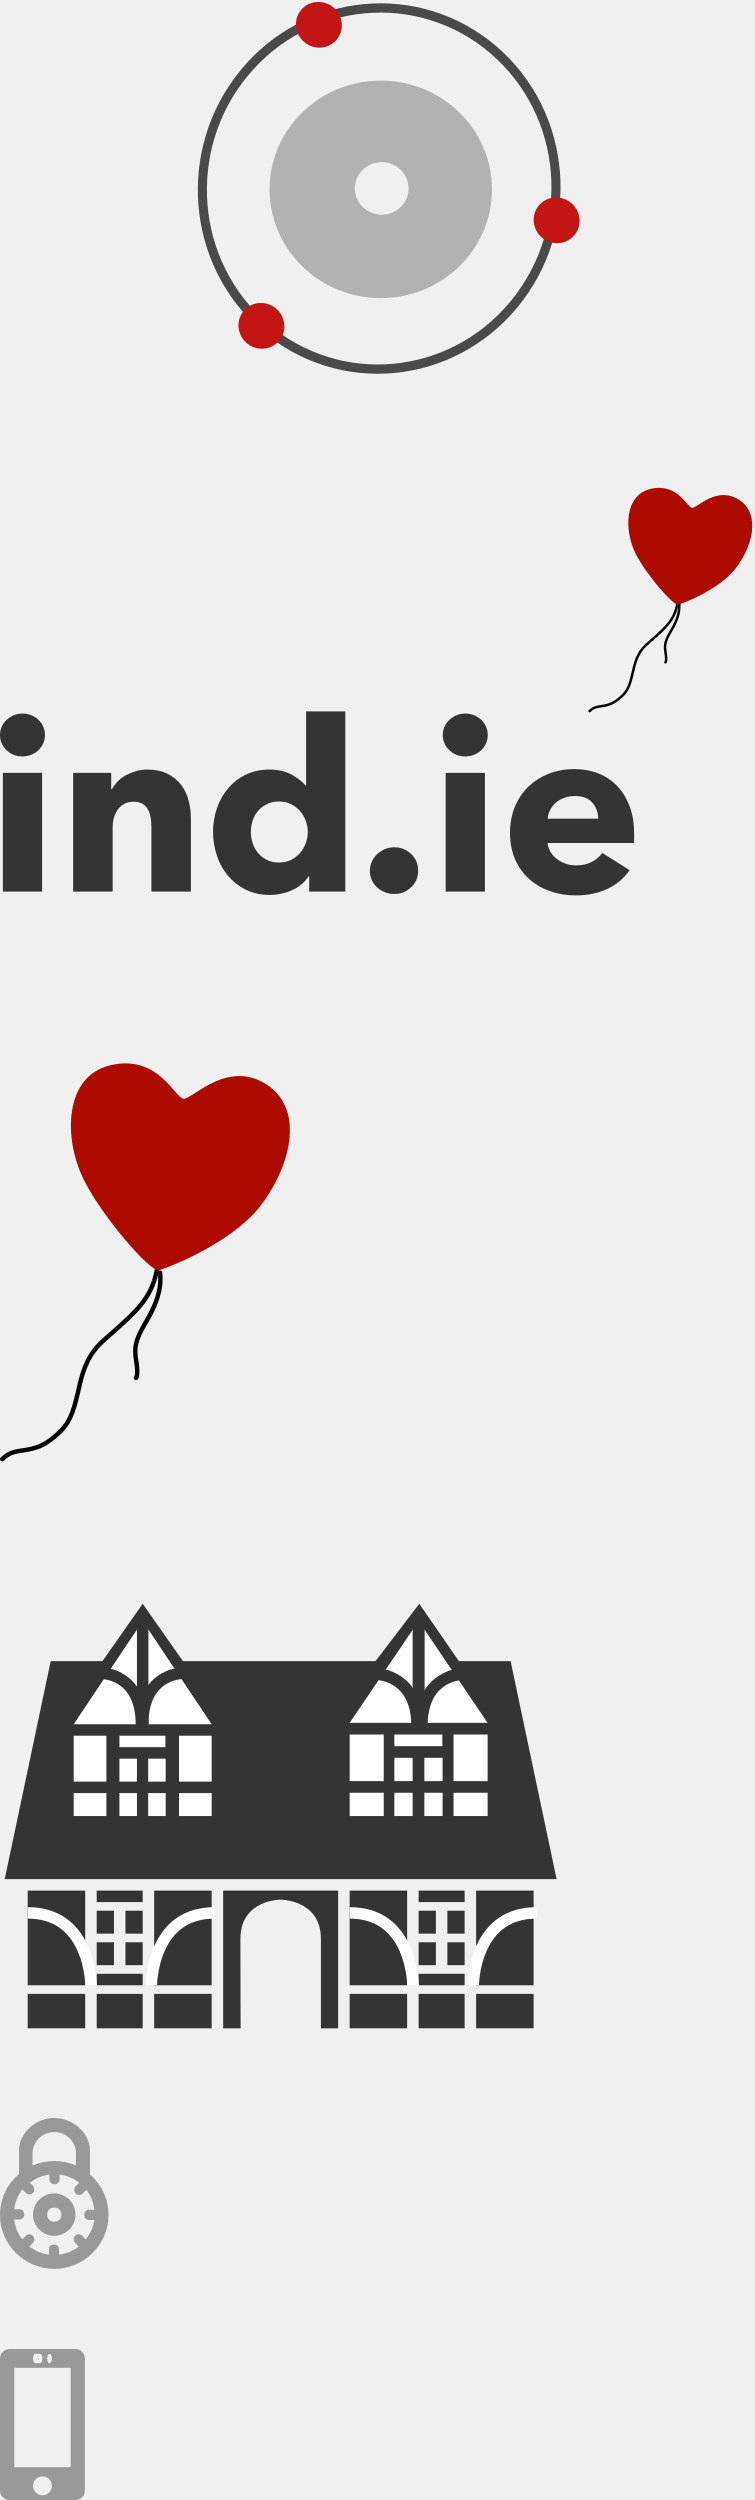
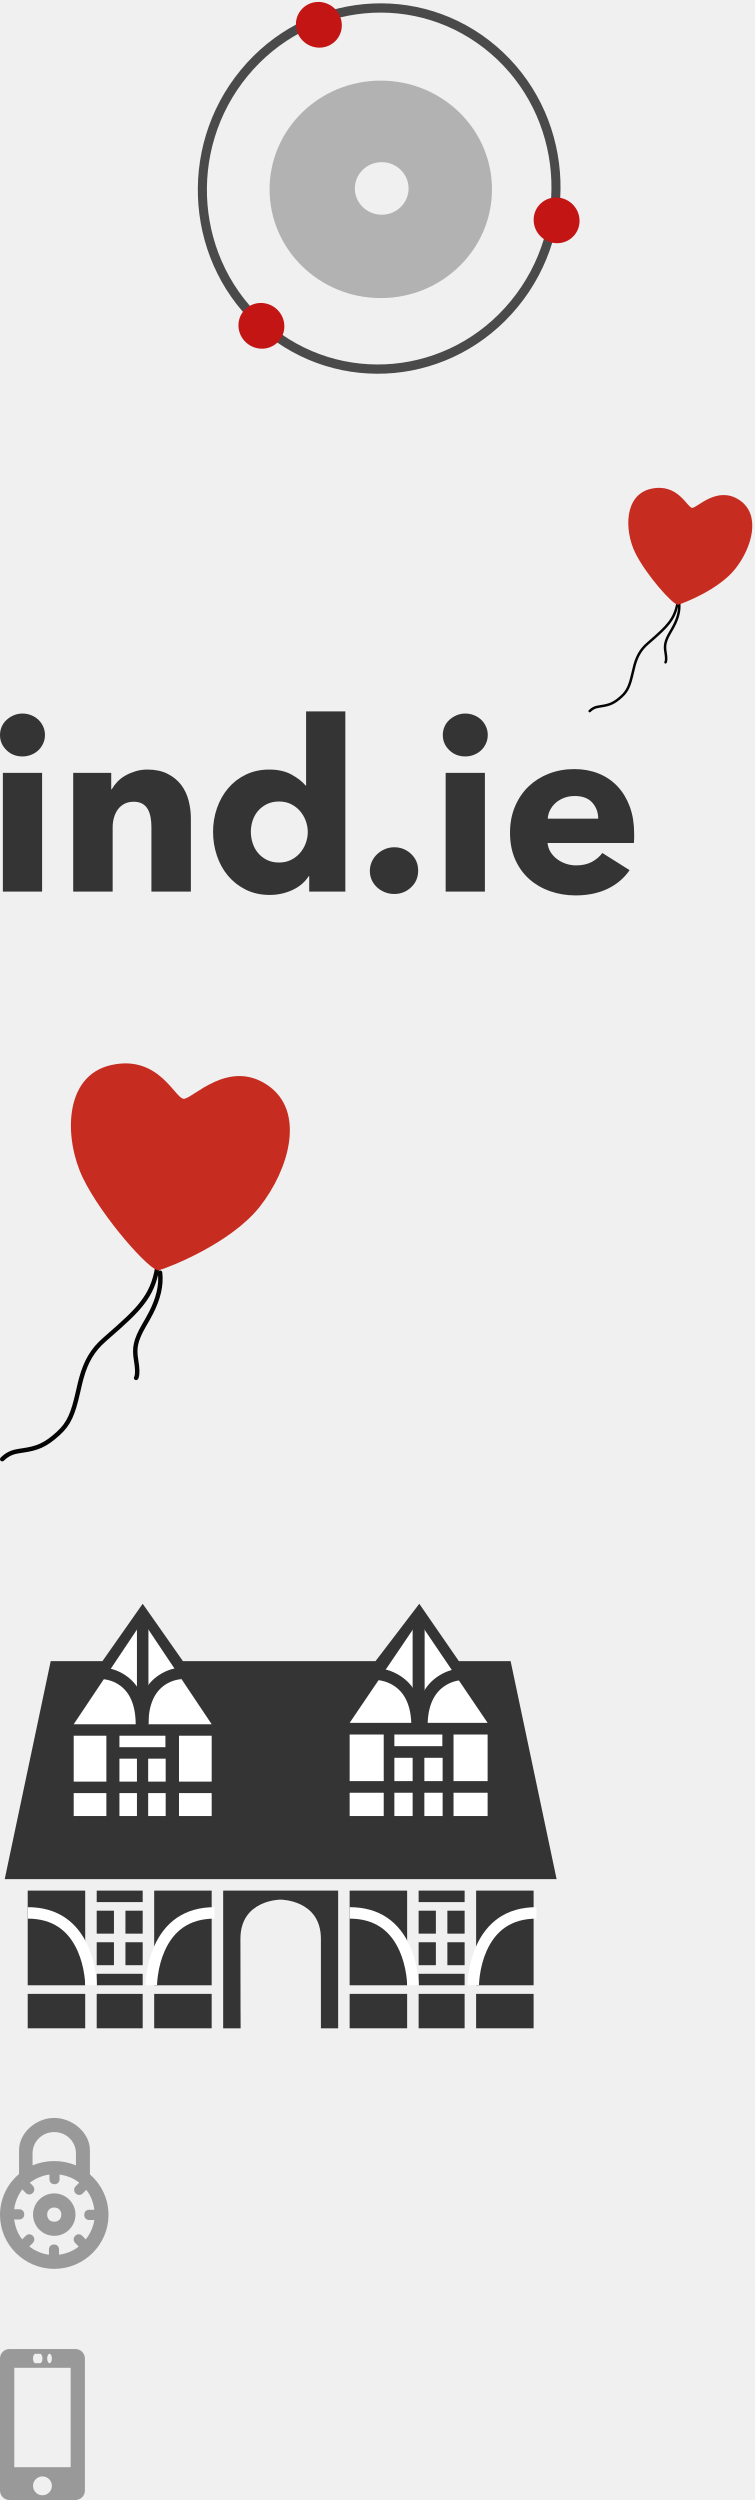
<svg xmlns="http://www.w3.org/2000/svg" width="160px" height="530px" viewBox="0 0 160 530" version="1.1">
  <defs />
  <g id="Page-1" stroke="none" stroke-width="1" fill="none" fill-rule="evenodd">
-     <g id="sprite-roadmap">
-       <g id="pulse" transform="translate(36, -5)">
-         <path d="M24.743,78.243 C43.534,88.852 67.562,82.556 78.411,64.181 C89.26,45.805 82.822,22.308 64.031,11.699 C45.239,1.09 21.211,7.386 10.362,25.761 C-0.487,44.137 5.951,67.634 24.743,78.243 Z M63.048,13.363 C80.9,23.441 87.016,45.763 76.71,63.22 C66.403,80.677 43.576,86.658 25.725,76.579 C7.873,66.501 1.757,44.179 12.063,26.722 C22.37,9.265 45.197,3.284 63.048,13.363 Z" id="outer-ring" fill="#4A4A4A" transform="translate(44.38658, 44.971) rotate(-80) translate(-44.38658, -44.971) " />
-         <ellipse id="node" fill="#C41515" transform="translate(31.60177, 10.25694) rotate(-320) translate(-31.60177, -10.25694) " cx="31.602" cy="10.257" rx="4.911" ry="4.802" />
-         <ellipse id="node" fill="#C41515" transform="translate(81.99895, 51.71148) rotate(-320) translate(-81.99895, -51.71148) " cx="81.999" cy="51.711" rx="4.911" ry="4.802" />
-         <ellipse id="node" fill="#C41515" transform="translate(19.41783, 74.07512) rotate(-320) translate(-19.41783, -74.07512) " cx="19.418" cy="74.075" rx="4.911" ry="4.802" />
-         <path d="M44.725,68.194 C57.744,68.194 68.298,57.873 68.298,45.142 C68.298,32.411 57.744,22.091 44.725,22.091 C31.707,22.091 21.153,32.411 21.153,45.142 C21.153,57.873 31.707,68.194 44.725,68.194 Z M44.922,50.521 C48.068,50.521 50.619,48.027 50.619,44.95 C50.619,41.874 48.068,39.38 44.922,39.38 C41.776,39.38 39.225,41.874 39.225,44.95 C39.225,48.027 41.776,50.521 44.922,50.521 Z" id="middle-ring" fill="#B2B2B2" />
-       </g>
-       <g id="indie" transform="translate(0, 100)">
-         <path d="M9.533,55.819 C9.533,56.459 9.406,57.057 9.153,57.613 C8.899,58.169 8.561,58.649 8.139,59.053 C7.716,59.458 7.209,59.778 6.617,60.013 C6.026,60.249 5.409,60.367 4.767,60.367 C3.414,60.367 2.282,59.921 1.369,59.028 C0.456,58.135 0,57.066 0,55.819 C0,55.213 0.118,54.632 0.355,54.076 C0.592,53.52 0.93,53.04 1.369,52.636 C1.809,52.231 2.316,51.903 2.89,51.65 C3.465,51.397 4.09,51.271 4.767,51.271 C5.409,51.271 6.026,51.389 6.617,51.625 C7.209,51.861 7.716,52.181 8.139,52.585 C8.561,52.989 8.899,53.469 9.153,54.025 C9.406,54.581 9.533,55.179 9.533,55.819 Z M0.608,89.02 L0.608,63.854 L8.925,63.854 L8.925,89.02 L0.608,89.02 Z M32.098,89.02 L32.098,75.275 C32.098,74.567 32.039,73.893 31.921,73.253 C31.803,72.613 31.608,72.049 31.338,71.56 C31.067,71.072 30.687,70.685 30.197,70.398 C29.707,70.112 29.09,69.969 28.346,69.969 C27.602,69.969 26.951,70.112 26.394,70.398 C25.836,70.685 25.371,71.08 24.999,71.586 C24.627,72.091 24.348,72.672 24.162,73.329 C23.977,73.986 23.884,74.668 23.884,75.376 L23.884,89.02 L15.517,89.02 L15.517,63.854 L23.579,63.854 L23.579,67.341 L23.681,67.341 C23.985,66.802 24.382,66.271 24.872,65.749 C25.363,65.227 25.937,64.781 26.596,64.41 C27.256,64.039 27.974,63.736 28.752,63.5 C29.529,63.265 30.357,63.147 31.236,63.147 C32.927,63.147 34.363,63.45 35.546,64.056 C36.73,64.663 37.685,65.446 38.411,66.406 C39.138,67.366 39.662,68.469 39.983,69.716 C40.305,70.963 40.465,72.209 40.465,73.456 L40.465,89.02 L32.098,89.02 Z M65.553,89.02 L65.553,85.735 L65.452,85.735 C64.64,87.015 63.482,88.001 61.978,88.691 C60.474,89.382 58.876,89.727 57.186,89.727 C55.293,89.727 53.603,89.357 52.115,88.616 C50.628,87.875 49.369,86.889 48.338,85.659 C47.307,84.43 46.521,83.006 45.98,81.389 C45.439,79.772 45.168,78.088 45.168,76.336 C45.168,74.584 45.447,72.908 46.005,71.308 C46.563,69.708 47.357,68.301 48.388,67.088 C49.419,65.875 50.67,64.915 52.141,64.208 C53.611,63.5 55.259,63.147 57.085,63.147 C58.944,63.147 60.516,63.5 61.801,64.208 C63.085,64.915 64.083,65.69 64.792,66.532 L64.894,66.532 L64.894,50.816 L73.21,50.816 L73.21,89.02 L65.553,89.02 Z M65.249,76.386 C65.249,75.578 65.105,74.786 64.818,74.011 C64.53,73.237 64.125,72.546 63.601,71.939 C63.077,71.333 62.443,70.845 61.699,70.474 C60.956,70.103 60.11,69.918 59.164,69.918 C58.183,69.918 57.321,70.103 56.578,70.474 C55.834,70.845 55.209,71.325 54.702,71.914 C54.194,72.504 53.814,73.186 53.561,73.961 C53.307,74.736 53.18,75.527 53.18,76.336 C53.18,77.144 53.307,77.945 53.561,78.736 C53.814,79.528 54.194,80.227 54.702,80.833 C55.209,81.44 55.834,81.928 56.578,82.299 C57.321,82.67 58.183,82.855 59.164,82.855 C60.11,82.855 60.956,82.67 61.699,82.299 C62.443,81.928 63.077,81.44 63.601,80.833 C64.125,80.227 64.53,79.536 64.818,78.762 C65.105,77.987 65.249,77.195 65.249,76.386 Z M88.651,84.573 C88.651,85.988 88.152,87.167 87.155,88.11 C86.158,89.054 84.966,89.525 83.58,89.525 C82.87,89.525 82.202,89.399 81.577,89.146 C80.951,88.894 80.402,88.548 79.929,88.11 C79.456,87.672 79.084,87.159 78.813,86.569 C78.543,85.979 78.408,85.331 78.408,84.623 C78.408,83.95 78.543,83.31 78.813,82.703 C79.084,82.097 79.456,81.566 79.929,81.111 C80.402,80.657 80.951,80.294 81.577,80.025 C82.202,79.755 82.87,79.621 83.58,79.621 C84.966,79.621 86.158,80.092 87.155,81.036 C88.152,81.979 88.651,83.158 88.651,84.573 Z M103.407,55.819 C103.407,56.459 103.28,57.057 103.026,57.613 C102.773,58.169 102.435,58.649 102.012,59.053 C101.59,59.458 101.083,59.778 100.491,60.013 C99.899,60.249 99.283,60.367 98.64,60.367 C97.288,60.367 96.156,59.921 95.243,59.028 C94.33,58.135 93.874,57.066 93.874,55.819 C93.874,55.213 93.992,54.632 94.229,54.076 C94.465,53.52 94.803,53.04 95.243,52.636 C95.682,52.231 96.189,51.903 96.764,51.65 C97.339,51.397 97.964,51.271 98.64,51.271 C99.283,51.271 99.899,51.389 100.491,51.625 C101.083,51.861 101.59,52.181 102.012,52.585 C102.435,52.989 102.773,53.469 103.026,54.025 C103.28,54.581 103.407,55.179 103.407,55.819 Z M94.482,89.02 L94.482,63.854 L102.798,63.854 L102.798,89.02 L94.482,89.02 Z M134.44,77.751 C134.44,78.088 134.423,78.408 134.39,78.711 L116.084,78.711 C116.151,79.419 116.363,80.059 116.718,80.631 C117.073,81.204 117.529,81.701 118.087,82.122 C118.645,82.543 119.27,82.872 119.963,83.107 C120.656,83.343 121.374,83.461 122.118,83.461 C123.437,83.461 124.552,83.217 125.465,82.728 C126.378,82.24 127.121,81.608 127.696,80.833 L133.477,84.472 C132.294,86.19 130.73,87.512 128.786,88.439 C126.842,89.365 124.586,89.828 122.017,89.828 C120.124,89.828 118.332,89.534 116.642,88.944 C114.951,88.355 113.472,87.496 112.205,86.367 C110.937,85.238 109.94,83.849 109.213,82.198 C108.486,80.547 108.123,78.661 108.123,76.538 C108.123,74.483 108.478,72.622 109.188,70.954 C109.897,69.286 110.861,67.872 112.078,66.709 C113.295,65.547 114.732,64.646 116.388,64.006 C118.045,63.366 119.836,63.046 121.763,63.046 C123.622,63.046 125.33,63.357 126.885,63.98 C128.44,64.604 129.775,65.505 130.891,66.684 C132.006,67.863 132.877,69.295 133.502,70.979 C134.128,72.664 134.44,74.584 134.44,76.74 L134.44,77.751 Z M126.821,73.557 C126.821,72.243 126.407,71.114 125.579,70.171 C124.751,69.227 123.508,68.756 121.852,68.756 C121.041,68.756 120.297,68.882 119.621,69.135 C118.945,69.388 118.353,69.733 117.846,70.171 C117.339,70.609 116.933,71.123 116.629,71.712 C116.325,72.302 116.156,72.916 116.122,73.557 L126.821,73.557 Z" id="ind.ie" fill="#343434" />
-         <path d="M141.578,31.945 C140.727,33.029 139.716,33.983 137.117,36.237 C135.637,37.52 134.827,38.957 134.275,40.918 C134.142,41.392 134.066,41.71 133.856,42.635 C133.264,45.243 132.803,46.353 131.556,47.482 C130.04,48.855 129.144,49.203 127.353,49.458 C126.544,49.573 126.154,49.668 125.687,49.915 C125.386,50.075 125.102,50.286 124.823,50.564 C124.719,50.667 124.718,50.836 124.822,50.94 C124.925,51.045 125.094,51.045 125.198,50.942 C125.44,50.701 125.682,50.521 125.936,50.386 C126.333,50.176 126.677,50.092 127.428,49.986 C129.315,49.717 130.308,49.331 131.913,47.878 C133.266,46.652 133.76,45.462 134.375,42.753 C134.583,41.838 134.657,41.525 134.788,41.062 C135.314,39.194 136.073,37.847 137.465,36.64 C140.092,34.362 141.117,33.395 141.997,32.274 C143.026,30.964 143.59,29.661 143.901,27.863 C143.926,27.718 143.829,27.58 143.684,27.555 C143.539,27.53 143.401,27.627 143.376,27.772 C143.08,29.485 142.552,30.705 141.578,31.945 Z" id="string" fill="#050505" />
-         <path d="M142.65,32.494 C142.514,32.762 142.371,33.024 142.204,33.315 C142.116,33.469 141.851,33.922 141.823,33.971 C140.76,35.814 140.564,36.793 140.825,38.326 C140.992,39.303 140.992,39.895 140.902,40.187 C140.893,40.218 140.884,40.238 140.878,40.249 C140.88,40.245 140.888,40.235 140.901,40.222 C140.796,40.325 140.795,40.494 140.898,40.599 C141,40.704 141.169,40.705 141.274,40.602 C141.325,40.553 141.373,40.469 141.411,40.344 C141.529,39.958 141.529,39.288 141.35,38.236 C141.11,36.83 141.281,35.976 142.284,34.237 C142.311,34.19 142.576,33.737 142.666,33.58 C142.837,33.282 142.984,33.012 143.125,32.736 C143.992,31.032 144.419,29.424 144.236,27.788 C144.22,27.642 144.088,27.536 143.942,27.553 C143.796,27.569 143.691,27.701 143.707,27.847 C143.877,29.362 143.475,30.875 142.65,32.494 Z" id="string" fill="#050505" />
-         <path d="M146.853,28.171 C145.989,28.662 138.649,23.634 135.321,19.651 C131.992,15.669 130.06,8.353 135.33,5.72 C140.599,3.087 143.746,7.793 144.779,7.535 C145.812,7.277 148.786,1.593 154.1,3.511 C159.415,5.429 159.08,12.77 156.752,17.888 C154.424,23.006 147.891,27.583 146.853,28.171 Z" id="balloon" fill="#AD0B00" transform="translate(145.2139, 15.63631) rotate(14) translate(-145.2139, -15.63631) " />
-       </g>
-       <g id="heartbeat" transform="translate(0, 220)">
-         <path d="M29.716,56.034 C28.213,57.954 26.428,59.645 21.84,63.637 C19.228,65.909 17.799,68.453 16.824,71.927 C16.589,72.767 16.454,73.33 16.084,74.969 C15.039,79.587 14.225,81.553 12.024,83.553 C9.348,85.984 7.766,86.601 4.605,87.052 C3.178,87.256 2.489,87.424 1.665,87.862 C1.133,88.144 0.631,88.519 0.139,89.01 C-0.045,89.194 -0.046,89.493 0.136,89.677 C0.319,89.862 0.617,89.863 0.801,89.68 C1.229,89.253 1.656,88.934 2.104,88.696 C2.805,88.324 3.412,88.175 4.737,87.986 C8.068,87.511 9.82,86.828 12.654,84.253 C15.042,82.083 15.915,79.975 17,75.178 C17.367,73.556 17.499,73.002 17.729,72.183 C18.657,68.874 19.997,66.489 22.456,64.35 C27.092,60.316 28.901,58.602 30.455,56.618 C32.272,54.297 33.268,51.99 33.816,48.805 C33.86,48.549 33.689,48.304 33.433,48.26 C33.177,48.216 32.934,48.388 32.89,48.645 C32.368,51.678 31.435,53.84 29.716,56.034 Z" id="string" fill="#050505" />
-         <path d="M31.609,58.092 C31.368,58.566 31.115,59.031 30.821,59.546 C30.665,59.819 30.198,60.62 30.148,60.708 C28.271,63.973 27.926,65.705 28.387,68.42 C28.68,70.151 28.68,71.2 28.523,71.717 C28.506,71.772 28.491,71.807 28.48,71.826 C28.484,71.819 28.497,71.802 28.521,71.779 C28.335,71.961 28.333,72.26 28.514,72.446 C28.696,72.632 28.994,72.635 29.179,72.453 C29.268,72.364 29.353,72.216 29.421,71.994 C29.629,71.312 29.629,70.124 29.313,68.262 C28.89,65.771 29.192,64.259 30.962,61.179 C31.01,61.096 31.478,60.293 31.637,60.015 C31.937,59.488 32.198,59.01 32.446,58.52 C33.977,55.502 34.731,52.655 34.408,49.757 C34.379,49.498 34.146,49.311 33.888,49.34 C33.631,49.369 33.445,49.603 33.474,49.862 C33.773,52.545 33.063,55.224 31.609,58.092 Z" id="string" fill="#050505" />
-         <path d="M39.127,49.254 C37.602,50.122 24.646,41.217 18.77,34.164 C12.895,27.11 9.484,14.154 18.786,9.49 C28.088,4.827 33.643,13.162 35.467,12.705 C37.291,12.249 42.539,2.181 51.921,5.578 C61.303,8.976 60.71,21.977 56.601,31.042 C52.492,40.106 40.959,48.211 39.127,49.254 Z" id="balloon" fill="#AD0B00" transform="translate(36.22805, 27.09628) rotate(14) translate(-36.22805, -27.09628) " />
-       </g>
-       <g id="waystone" transform="translate(1, 340)">
-         <g id="left-front" transform="translate(4.875, 60.81081)">
-           <rect id="Rectangle-path" fill="#343434" x="14.625" y="4.257" width="3.656" height="4.865" />
-           <rect id="Rectangle-path-2" fill="#343434" x="20.719" y="4.257" width="3.656" height="4.865" />
-           <rect id="Rectangle-path-2" fill="#343434" x="14.625" y="10.946" width="3.656" height="4.865" />
-           <rect id="Rectangle-path-3" fill="#343434" x="20.719" y="10.946" width="3.656" height="4.865" />
-           <rect id="Rectangle-path" fill="#343434" x="14.625" y="0" width="9.75" height="2.432" />
-           <rect id="Rectangle-path" fill="#343434" x="14.625" y="17.635" width="9.75" height="2.432" />
-           <path d="M26.812,20.068 L26.812,0 L39,0 L39,20.068 L26.812,20.068 Z" id="Shape-3" fill="#343434" transform="translate(32.90625, 10.03378) scale(-1, 1) translate(-32.90625, -10.03378) " />
-           <path d="M0,20.068 L0,0 L12.188,0 L12.188,20.068 L0,20.068 Z" id="Shape-2" fill="#343434" />
-           <path d="M10.615,12.882 C11.301,14.452 11.746,16.147 11.993,17.845 C12.08,18.44 12.135,18.992 12.166,19.484 C12.177,19.654 12.183,19.803 12.187,19.931 C12.189,19.999 12.189,19.999 12.19,20.041 C12.19,20.069 14.627,20.068 14.627,20.068 C14.627,20.031 14.627,20.031 14.627,20.006 C14.626,19.947 14.626,19.947 14.624,19.86 C14.619,19.706 14.611,19.53 14.599,19.333 C14.564,18.776 14.502,18.159 14.405,17.495 C14.129,15.597 13.63,13.697 12.85,11.91 C10.573,6.7 6.39,3.508 0,3.508 L0,5.941 C5.343,5.941 8.702,8.503 10.615,12.882 Z" id="Path-80" fill="#FFFFFF" />
-           <path d="M35.6,12.882 C36.286,14.452 36.73,16.147 36.977,17.845 C37.064,18.44 37.12,18.992 37.15,19.484 C37.161,19.654 37.168,19.803 37.171,19.931 C37.173,19.999 37.173,19.999 37.174,20.041 C37.174,20.069 39.612,20.068 39.612,20.068 C39.612,20.031 39.612,20.031 39.611,20.006 C39.61,19.947 39.61,19.947 39.608,19.86 C39.603,19.706 39.596,19.53 39.583,19.333 C39.548,18.776 39.486,18.159 39.39,17.495 C39.113,15.597 38.615,13.697 37.834,11.91 C35.557,6.7 31.374,3.508 24.984,3.508 L24.984,5.941 C30.327,5.941 33.686,8.503 35.6,12.882 Z" id="Path-81" fill="#FFFFFF" transform="translate(32.29807, 11.78881) scale(-1, 1) translate(-32.29807, -11.78881) " />
-           <rect id="Rectangle-path-4" fill="#343434" x="0" y="21.892" width="12.188" height="7.297" />
-           <rect id="Rectangle-path-5" fill="#343434" x="26.812" y="21.892" width="12.188" height="7.297" />
-           <rect id="Rectangle-path-5" fill="#343434" x="14.625" y="21.892" width="9.75" height="7.297" />
-         </g>
-         <g id="left-front-2" transform="translate(73.125, 60.81081)">
-           <rect id="Rectangle-path" fill="#343434" x="14.625" y="4.257" width="3.656" height="4.865" />
-           <rect id="Rectangle-path-2" fill="#343434" x="20.719" y="4.257" width="3.656" height="4.865" />
-           <rect id="Rectangle-path-2" fill="#343434" x="14.625" y="10.946" width="3.656" height="4.865" />
-           <rect id="Rectangle-path-3" fill="#343434" x="20.719" y="10.946" width="3.656" height="4.865" />
-           <rect id="Rectangle-path" fill="#343434" x="14.625" y="0" width="9.75" height="2.432" />
-           <rect id="Rectangle-path" fill="#343434" x="14.625" y="17.635" width="9.75" height="2.432" />
-           <path d="M26.812,20.068 L26.812,0 L39,0 L39,20.068 L26.812,20.068 Z" id="Shape-3" fill="#343434" transform="translate(32.90625, 10.03378) scale(-1, 1) translate(-32.90625, -10.03378) " />
-           <path d="M0,20.068 L0,0 L12.188,0 L12.188,20.068 L0,20.068 Z" id="Shape-2" fill="#343434" />
-           <path d="M10.615,12.882 C11.301,14.452 11.746,16.147 11.993,17.845 C12.08,18.44 12.135,18.992 12.166,19.484 C12.177,19.654 12.183,19.803 12.187,19.931 C12.189,19.999 12.189,19.999 12.19,20.041 C12.19,20.069 14.627,20.068 14.627,20.068 C14.627,20.031 14.627,20.031 14.627,20.006 C14.626,19.947 14.626,19.947 14.624,19.86 C14.619,19.706 14.611,19.53 14.599,19.333 C14.564,18.776 14.502,18.159 14.405,17.495 C14.129,15.597 13.63,13.697 12.85,11.91 C10.573,6.7 6.39,3.508 0,3.508 L0,5.941 C5.343,5.941 8.702,8.503 10.615,12.882 Z" id="Path-80" fill="#FFFFFF" />
-           <path d="M35.6,12.882 C36.286,14.452 36.73,16.147 36.977,17.845 C37.064,18.44 37.12,18.992 37.15,19.484 C37.161,19.654 37.168,19.803 37.171,19.931 C37.173,19.999 37.173,19.999 37.174,20.041 C37.174,20.069 39.612,20.068 39.612,20.068 C39.612,20.031 39.612,20.031 39.611,20.006 C39.61,19.947 39.61,19.947 39.608,19.86 C39.603,19.706 39.596,19.53 39.583,19.333 C39.548,18.776 39.486,18.159 39.39,17.495 C39.113,15.597 38.615,13.697 37.834,11.91 C35.557,6.7 31.374,3.508 24.984,3.508 L24.984,5.941 C30.327,5.941 33.686,8.503 35.6,12.882 Z" id="Path-81" fill="#FFFFFF" transform="translate(32.29807, 11.78881) scale(-1, 1) translate(-32.29807, -11.78881) " />
-           <rect id="Rectangle-path-4" fill="#343434" x="0" y="21.892" width="12.188" height="7.297" />
-           <rect id="Rectangle-path-5" fill="#343434" x="26.812" y="21.892" width="12.188" height="7.297" />
-           <rect id="Rectangle-path-5" fill="#343434" x="14.625" y="21.892" width="9.75" height="7.297" />
-         </g>
-         <path d="M50.012,90 C50.012,90 49.969,83.374 49.969,71.027 C49.969,62.721 58.472,62.721 58.472,62.721 C58.472,62.721 67.031,62.721 67.031,71.027 L67.031,90 L70.688,90 L70.688,60.811 L46.312,60.811 L46.312,90 L50.012,90 Z" id="Shape" fill="#343434" />
-         <path d="M96.281,12.162 L87.89,-1.35027125e-16 L78.609,12.162 L37.781,12.162 L29.25,-1.35027125e-16 L20.719,12.162 L9.75,12.162 L-1.35308431e-16,58.378 L117,58.378 L107.25,12.162 L96.281,12.162 Z" id="Shape" fill="#343434" />
-         <g id="Group" transform="translate(14.625, 3.648649)">
-           <rect id="Rectangle-path-3" fill="#FFFFFF" x="0" y="24.324" width="6.925" height="9.73" />
-           <rect id="Rectangle-path-4" fill="#FFFFFF" x="0" y="36.486" width="6.925" height="4.865" />
-           <rect id="Rectangle-path-4" fill="#FFFFFF" x="22.325" y="24.324" width="6.925" height="9.73" />
-           <rect id="Rectangle-path-5" fill="#FFFFFF" x="22.325" y="36.486" width="6.925" height="4.865" />
-           <rect id="Rectangle-path-3" fill="#FFFFFF" x="9.695" y="29.189" width="3.712" height="4.865" />
-           <rect id="Rectangle-path-4" fill="#FFFFFF" x="9.695" y="36.486" width="3.712" height="4.865" />
-           <rect id="Rectangle-path-5" fill="#FFFFFF" x="15.788" y="36.486" width="3.712" height="4.865" />
-           <rect id="Rectangle-path-6" fill="#FFFFFF" x="15.788" y="29.189" width="3.712" height="4.865" />
-           <rect id="Rectangle-path-2" fill="#FFFFFF" x="9.695" y="24.324" width="9.75" height="2.432" />
-           <path d="M0,21.892 L29.25,21.892 L14.625,0 L0,21.892 Z" id="Path-82" fill="#FFFFFF" />
-           <rect id="Rectangle-102" fill="#343434" x="13.406" y="0" width="2.438" height="21.892" />
-           <path d="M18.084,11.465 C15.146,13.401 13.4,16.855 13.4,22.026 L15.837,22.026 C15.837,17.65 17.194,14.967 19.428,13.494 C20.199,12.986 21.031,12.657 21.862,12.474 C22.352,12.366 22.718,12.332 22.893,12.332 L22.893,9.9 C21.641,9.9 19.867,10.289 18.084,11.465 Z" id="Path-83" fill="#343434" />
-           <path d="M10.772,11.465 C7.834,13.401 6.087,16.855 6.087,22.026 L8.525,22.026 C8.525,17.65 9.881,14.967 12.115,13.494 C12.887,12.986 13.718,12.657 14.55,12.474 C15.039,12.366 15.405,12.332 15.581,12.332 L15.581,9.9 C14.329,9.9 12.554,10.289 10.772,11.465 Z" id="Path-84" fill="#343434" transform="translate(10.83396, 15.96254) scale(-1, 1) translate(-10.83396, -15.96254) " />
-         </g>
-         <g id="Group-2" transform="translate(73.125, 3.648649)">
-           <rect id="Rectangle-path-3" fill="#FFFFFF" x="0" y="24.07" width="7.226" height="9.875" />
-           <rect id="Rectangle-path-4" fill="#FFFFFF" x="0" y="36.414" width="7.226" height="4.937" />
-           <rect id="Rectangle-path-4" fill="#FFFFFF" x="22.024" y="24.07" width="7.226" height="9.875" />
-           <rect id="Rectangle-path-5" fill="#FFFFFF" x="22.024" y="36.414" width="7.226" height="4.937" />
-           <rect id="Rectangle-path-3" fill="#FFFFFF" x="9.48" y="29.008" width="3.873" height="4.937" />
-           <rect id="Rectangle-path-4" fill="#FFFFFF" x="9.48" y="36.414" width="3.873" height="4.937" />
-           <rect id="Rectangle-path-5" fill="#FFFFFF" x="15.839" y="36.414" width="3.873" height="4.937" />
-           <rect id="Rectangle-path-6" fill="#FFFFFF" x="15.839" y="29.008" width="3.873" height="4.937" />
-           <rect id="Rectangle-path-2" fill="#FFFFFF" x="9.48" y="24.07" width="10.174" height="2.469" />
-           <path d="M0,21.601 L29.25,21.601 L14.625,0 L0,21.601 Z" id="Path-82" fill="#FFFFFF" />
-           <rect id="Rectangle-102" fill="#343434" x="13.353" y="0" width="2.543" height="22.219" />
-           <path d="M18.87,11.636 C15.805,13.601 13.982,17.107 13.982,22.354 L16.526,22.354 C16.526,17.913 17.941,15.19 20.272,13.696 C21.077,13.18 21.945,12.846 22.813,12.66 C23.324,12.551 23.706,12.516 23.889,12.516 L23.889,10.047 C22.582,10.047 20.731,10.443 18.87,11.636 Z" id="Path-83" fill="#343434" />
-           <path d="M10.734,11.636 C13.8,13.601 15.622,17.107 15.622,22.354 L13.079,22.354 C13.079,17.913 11.663,15.19 9.332,13.696 C8.527,13.18 7.659,12.846 6.792,12.66 C6.281,12.551 5.899,12.516 5.716,12.516 L5.716,10.047 C7.022,10.047 8.874,10.443 10.734,11.636 Z" id="Path-84" fill="#343434" />
+     <g id="sprite-roadmap" transform="translate(0, -6)">
+       <g id="Page-1">
+         <g id="sprite-roadmap">
+           <g id="pulse" transform="translate(35, 0)">
+             <path d="M25.743,79.243 C44.534,89.852 68.562,83.556 79.411,65.181 C90.26,46.805 83.822,23.308 65.031,12.699 C46.239,2.09 22.211,8.386 11.362,26.761 C0.513,45.137 6.951,68.634 25.743,79.243 L25.743,79.243 Z M64.048,14.363 C81.9,24.441 88.016,46.763 77.71,64.22 C67.403,81.677 44.576,87.658 26.725,77.579 C8.873,67.501 2.757,45.179 13.063,27.722 C23.37,10.265 46.197,4.284 64.048,14.363 L64.048,14.363 Z" id="outer-ring" fill="#4A4A4A" transform="translate(45.38658, 45.971) rotate(-80) translate(-45.38658, -45.971) " />
+             <ellipse id="node" fill="#C41515" transform="translate(32.60177, 11.25694) rotate(40) translate(-32.60177, -11.25694) " cx="32.602" cy="11.257" rx="4.911" ry="4.802" />
+             <ellipse id="node" fill="#C41515" transform="translate(82.99895, 52.71148) rotate(40) translate(-82.99895, -52.71148) " cx="82.999" cy="52.711" rx="4.911" ry="4.802" />
+             <ellipse id="node" fill="#C41515" transform="translate(20.41783, 75.07512) rotate(40) translate(-20.41783, -75.07512) " cx="20.418" cy="75.075" rx="4.911" ry="4.802" />
+             <path d="M45.725,69.194 C58.744,69.194 69.298,58.873 69.298,46.142 C69.298,33.411 58.744,23.091 45.725,23.091 C32.707,23.091 22.153,33.411 22.153,46.142 C22.153,58.873 32.707,69.194 45.725,69.194 L45.725,69.194 Z M45.922,51.521 C49.068,51.521 51.619,49.027 51.619,45.95 C51.619,42.874 49.068,40.38 45.922,40.38 C42.776,40.38 40.225,42.874 40.225,45.95 C40.225,49.027 42.776,51.521 45.922,51.521 L45.922,51.521 Z" id="middle-ring" fill="#B2B2B2" />
+           </g>
+           <g id="indie" transform="translate(0, 106)">
+             <path d="M9.533,55.819 C9.533,56.459 9.406,57.057 9.153,57.613 C8.899,58.169 8.561,58.649 8.139,59.053 C7.716,59.458 7.209,59.778 6.617,60.013 C6.026,60.249 5.409,60.367 4.767,60.367 C3.414,60.367 2.282,59.921 1.369,59.028 C0.456,58.135 0,57.066 0,55.819 C0,55.213 0.118,54.632 0.355,54.076 C0.592,53.52 0.93,53.04 1.369,52.636 C1.809,52.231 2.316,51.903 2.89,51.65 C3.465,51.397 4.09,51.271 4.767,51.271 C5.409,51.271 6.026,51.389 6.617,51.625 C7.209,51.861 7.716,52.181 8.139,52.585 C8.561,52.989 8.899,53.469 9.153,54.025 C9.406,54.581 9.533,55.179 9.533,55.819 L9.533,55.819 Z M0.608,89.02 L0.608,63.854 L8.925,63.854 L8.925,89.02 L0.608,89.02 L0.608,89.02 Z M32.098,89.02 L32.098,75.275 C32.098,74.567 32.039,73.893 31.921,73.253 C31.803,72.613 31.608,72.049 31.338,71.56 C31.067,71.072 30.687,70.685 30.197,70.398 C29.707,70.112 29.09,69.969 28.346,69.969 C27.602,69.969 26.951,70.112 26.394,70.398 C25.836,70.685 25.371,71.08 24.999,71.586 C24.627,72.091 24.348,72.672 24.162,73.329 C23.977,73.986 23.884,74.668 23.884,75.376 L23.884,89.02 L15.517,89.02 L15.517,63.854 L23.579,63.854 L23.579,67.341 L23.681,67.341 C23.985,66.802 24.382,66.271 24.872,65.749 C25.363,65.227 25.937,64.781 26.596,64.41 C27.256,64.039 27.974,63.736 28.752,63.5 C29.529,63.265 30.357,63.147 31.236,63.147 C32.927,63.147 34.363,63.45 35.546,64.056 C36.73,64.663 37.685,65.446 38.411,66.406 C39.138,67.366 39.662,68.469 39.983,69.716 C40.305,70.963 40.465,72.209 40.465,73.456 L40.465,89.02 L32.098,89.02 L32.098,89.02 Z M65.553,89.02 L65.553,85.735 L65.452,85.735 C64.64,87.015 63.482,88.001 61.978,88.691 C60.474,89.382 58.876,89.727 57.186,89.727 C55.293,89.727 53.603,89.357 52.115,88.616 C50.628,87.875 49.369,86.889 48.338,85.659 C47.307,84.43 46.521,83.006 45.98,81.389 C45.439,79.772 45.168,78.088 45.168,76.336 C45.168,74.584 45.447,72.908 46.005,71.308 C46.563,69.708 47.357,68.301 48.388,67.088 C49.419,65.875 50.67,64.915 52.141,64.208 C53.611,63.5 55.259,63.147 57.085,63.147 C58.944,63.147 60.516,63.5 61.801,64.208 C63.085,64.915 64.083,65.69 64.792,66.532 L64.894,66.532 L64.894,50.816 L73.21,50.816 L73.21,89.02 L65.553,89.02 L65.553,89.02 Z M65.249,76.386 C65.249,75.578 65.105,74.786 64.818,74.011 C64.53,73.237 64.125,72.546 63.601,71.939 C63.077,71.333 62.443,70.845 61.699,70.474 C60.956,70.103 60.11,69.918 59.164,69.918 C58.183,69.918 57.321,70.103 56.578,70.474 C55.834,70.845 55.209,71.325 54.702,71.914 C54.194,72.504 53.814,73.186 53.561,73.961 C53.307,74.736 53.18,75.527 53.18,76.336 C53.18,77.144 53.307,77.945 53.561,78.736 C53.814,79.528 54.194,80.227 54.702,80.833 C55.209,81.44 55.834,81.928 56.578,82.299 C57.321,82.67 58.183,82.855 59.164,82.855 C60.11,82.855 60.956,82.67 61.699,82.299 C62.443,81.928 63.077,81.44 63.601,80.833 C64.125,80.227 64.53,79.536 64.818,78.762 C65.105,77.987 65.249,77.195 65.249,76.386 L65.249,76.386 Z M88.651,84.573 C88.651,85.988 88.152,87.167 87.155,88.11 C86.158,89.054 84.966,89.525 83.58,89.525 C82.87,89.525 82.202,89.399 81.577,89.146 C80.951,88.894 80.402,88.548 79.929,88.11 C79.456,87.672 79.084,87.159 78.813,86.569 C78.543,85.979 78.408,85.331 78.408,84.623 C78.408,83.95 78.543,83.31 78.813,82.703 C79.084,82.097 79.456,81.566 79.929,81.111 C80.402,80.657 80.951,80.294 81.577,80.025 C82.202,79.755 82.87,79.621 83.58,79.621 C84.966,79.621 86.158,80.092 87.155,81.036 C88.152,81.979 88.651,83.158 88.651,84.573 L88.651,84.573 Z M103.407,55.819 C103.407,56.459 103.28,57.057 103.026,57.613 C102.773,58.169 102.435,58.649 102.012,59.053 C101.59,59.458 101.083,59.778 100.491,60.013 C99.899,60.249 99.283,60.367 98.64,60.367 C97.288,60.367 96.156,59.921 95.243,59.028 C94.33,58.135 93.874,57.066 93.874,55.819 C93.874,55.213 93.992,54.632 94.229,54.076 C94.465,53.52 94.803,53.04 95.243,52.636 C95.682,52.231 96.189,51.903 96.764,51.65 C97.339,51.397 97.964,51.271 98.64,51.271 C99.283,51.271 99.899,51.389 100.491,51.625 C101.083,51.861 101.59,52.181 102.012,52.585 C102.435,52.989 102.773,53.469 103.026,54.025 C103.28,54.581 103.407,55.179 103.407,55.819 L103.407,55.819 Z M94.482,89.02 L94.482,63.854 L102.798,63.854 L102.798,89.02 L94.482,89.02 L94.482,89.02 Z M134.44,77.751 C134.44,78.088 134.423,78.408 134.39,78.711 L116.084,78.711 C116.151,79.419 116.363,80.059 116.718,80.631 C117.073,81.204 117.529,81.701 118.087,82.122 C118.645,82.543 119.27,82.872 119.963,83.107 C120.656,83.343 121.374,83.461 122.118,83.461 C123.437,83.461 124.552,83.217 125.465,82.728 C126.378,82.24 127.121,81.608 127.696,80.833 L133.477,84.472 C132.294,86.19 130.73,87.512 128.786,88.439 C126.842,89.365 124.586,89.828 122.017,89.828 C120.124,89.828 118.332,89.534 116.642,88.944 C114.951,88.355 113.472,87.496 112.205,86.367 C110.937,85.238 109.94,83.849 109.213,82.198 C108.486,80.547 108.123,78.661 108.123,76.538 C108.123,74.483 108.478,72.622 109.188,70.954 C109.897,69.286 110.861,67.872 112.078,66.709 C113.295,65.547 114.732,64.646 116.388,64.006 C118.045,63.366 119.836,63.046 121.763,63.046 C123.622,63.046 125.33,63.357 126.885,63.98 C128.44,64.604 129.775,65.505 130.891,66.684 C132.006,67.863 132.877,69.295 133.502,70.979 C134.128,72.664 134.44,74.584 134.44,76.74 L134.44,77.751 L134.44,77.751 Z M126.821,73.557 C126.821,72.243 126.407,71.114 125.579,70.171 C124.751,69.227 123.508,68.756 121.852,68.756 C121.041,68.756 120.297,68.882 119.621,69.135 C118.945,69.388 118.353,69.733 117.846,70.171 C117.339,70.609 116.933,71.123 116.629,71.712 C116.325,72.302 116.156,72.916 116.122,73.557 L126.821,73.557 L126.821,73.557 Z" id="ind.ie" fill="#343434" />
+             <path d="M141.578,31.945 C140.727,33.029 139.716,33.983 137.117,36.237 C135.637,37.52 134.827,38.957 134.275,40.918 C134.142,41.392 134.066,41.71 133.856,42.635 C133.264,45.243 132.803,46.353 131.556,47.482 C130.04,48.855 129.144,49.203 127.353,49.458 C126.544,49.573 126.154,49.668 125.687,49.915 C125.386,50.075 125.102,50.286 124.823,50.564 C124.719,50.667 124.718,50.836 124.822,50.94 C124.925,51.045 125.094,51.045 125.198,50.942 C125.44,50.701 125.682,50.521 125.936,50.386 C126.333,50.176 126.677,50.092 127.428,49.986 C129.315,49.717 130.308,49.331 131.913,47.878 C133.266,46.652 133.76,45.462 134.375,42.753 C134.583,41.838 134.657,41.525 134.788,41.062 C135.314,39.194 136.073,37.847 137.465,36.64 C140.092,34.362 141.117,33.395 141.997,32.274 C143.026,30.964 143.59,29.661 143.901,27.863 C143.926,27.718 143.829,27.58 143.684,27.555 C143.539,27.53 143.401,27.627 143.376,27.772 C143.08,29.485 142.552,30.705 141.578,31.945 L141.578,31.945 Z" id="string" fill="#050505" />
+             <path d="M142.65,32.494 C142.514,32.762 142.371,33.024 142.204,33.315 C142.116,33.469 141.851,33.922 141.823,33.971 C140.76,35.814 140.564,36.793 140.825,38.326 C140.992,39.303 140.992,39.895 140.902,40.187 C140.893,40.218 140.884,40.238 140.878,40.249 C140.88,40.245 140.888,40.235 140.901,40.222 C140.796,40.325 140.795,40.494 140.898,40.599 C141,40.704 141.169,40.705 141.274,40.602 C141.325,40.553 141.373,40.469 141.411,40.344 C141.529,39.958 141.529,39.288 141.35,38.236 C141.11,36.83 141.281,35.976 142.284,34.237 C142.311,34.19 142.576,33.737 142.666,33.58 C142.837,33.282 142.984,33.012 143.125,32.736 C143.992,31.032 144.419,29.424 144.236,27.788 C144.22,27.642 144.088,27.536 143.942,27.553 C143.796,27.569 143.691,27.701 143.707,27.847 C143.877,29.362 143.475,30.875 142.65,32.494 L142.65,32.494 Z" id="string" fill="#050505" />
+             <path d="M146.847,28.17 C145.983,28.66 138.643,23.632 135.315,19.65 C131.986,15.667 130.054,8.351 135.324,5.718 C140.593,3.085 143.741,7.791 144.774,7.533 C145.807,7.276 148.78,1.591 154.095,3.51 C159.409,5.428 159.074,12.769 156.746,17.887 C154.418,23.005 147.885,27.581 146.847,28.17 L146.847,28.17 Z" id="balloon" fill="#C62C1F" transform="translate(145.2047, 15.659) rotate(14) translate(-145.2047, -15.659) " />
+           </g>
+           <g id="heartbeat" transform="translate(0, 225)">
+             <path d="M29.716,57.034 C28.213,58.954 26.428,60.645 21.84,64.637 C19.228,66.909 17.799,69.453 16.824,72.927 C16.589,73.767 16.454,74.33 16.084,75.969 C15.039,80.587 14.225,82.553 12.024,84.553 C9.348,86.984 7.766,87.601 4.605,88.052 C3.178,88.256 2.489,88.424 1.665,88.862 C1.133,89.144 0.631,89.519 0.139,90.01 C-0.045,90.194 -0.046,90.493 0.136,90.677 C0.319,90.862 0.617,90.863 0.801,90.68 C1.229,90.253 1.656,89.934 2.104,89.696 C2.805,89.324 3.412,89.175 4.737,88.986 C8.068,88.511 9.82,87.828 12.654,85.253 C15.042,83.083 15.915,80.975 17,76.178 C17.367,74.556 17.499,74.002 17.729,73.183 C18.657,69.874 19.997,67.489 22.456,65.35 C27.092,61.316 28.901,59.602 30.455,57.618 C32.272,55.297 33.268,52.99 33.816,49.805 C33.86,49.549 33.689,49.304 33.433,49.26 C33.177,49.216 32.934,49.388 32.89,49.645 C32.368,52.678 31.435,54.84 29.716,57.034 L29.716,57.034 Z" id="string" fill="#050505" />
+             <path d="M31.609,59.092 C31.368,59.566 31.115,60.031 30.821,60.546 C30.665,60.819 30.198,61.62 30.148,61.708 C28.271,64.973 27.926,66.705 28.387,69.42 C28.68,71.151 28.68,72.2 28.523,72.717 C28.506,72.772 28.491,72.807 28.48,72.826 C28.484,72.819 28.497,72.802 28.521,72.779 C28.335,72.961 28.333,73.26 28.514,73.446 C28.696,73.632 28.994,73.635 29.179,73.453 C29.268,73.364 29.353,73.216 29.421,72.994 C29.629,72.312 29.629,71.124 29.313,69.262 C28.89,66.771 29.192,65.259 30.962,62.179 C31.01,62.096 31.478,61.293 31.637,61.015 C31.937,60.488 32.198,60.01 32.446,59.52 C33.977,56.502 34.731,53.655 34.408,50.757 C34.379,50.498 34.146,50.311 33.888,50.34 C33.631,50.369 33.445,50.603 33.474,50.862 C33.773,53.545 33.063,56.224 31.609,59.092 L31.609,59.092 Z" id="string" fill="#050505" />
+             <path d="M39.127,50.254 C37.602,51.122 24.646,42.217 18.77,35.164 C12.895,28.11 9.484,15.154 18.786,10.49 C28.088,5.827 33.643,14.162 35.467,13.705 C37.291,13.249 42.539,3.181 51.921,6.578 C61.303,9.976 60.71,22.977 56.601,32.042 C52.492,41.106 40.959,49.211 39.127,50.254 L39.127,50.254 Z" id="balloon" fill="#C62C1F" transform="translate(36.22805, 28.09628) rotate(14) translate(-36.22805, -28.09628) " />
+           </g>
+           <g id="waystone" transform="translate(0, 345)">
+             <g id="left-front" transform="translate(5.875, 61.81081)">
+               <rect id="Rectangle-path" fill="#343434" x="14.625" y="4.257" width="3.656" height="4.865" />
+               <rect id="Rectangle-path-2" fill="#343434" x="20.719" y="4.257" width="3.656" height="4.865" />
+               <rect id="Rectangle-path-2" fill="#343434" x="14.625" y="10.946" width="3.656" height="4.865" />
+               <rect id="Rectangle-path-3" fill="#343434" x="20.719" y="10.946" width="3.656" height="4.865" />
+               <rect id="Rectangle-path" fill="#343434" x="14.625" y="0" width="9.75" height="2.432" />
+               <rect id="Rectangle-path" fill="#343434" x="14.625" y="17.635" width="9.75" height="2.432" />
+               <path d="M26.812,20.068 L26.812,0 L39,0 L39,20.068 L26.812,20.068 L26.812,20.068 Z" id="Shape-3" fill="#343434" transform="translate(32.90625, 10.03378) scale(-1, 1) translate(-32.90625, -10.03378) " />
+               <path d="M0,20.068 L0,0 L12.188,0 L12.188,20.068 L0,20.068 L0,20.068 Z" id="Shape-2" fill="#343434" />
+               <path d="M10.615,12.882 C11.301,14.452 11.746,16.147 11.993,17.845 C12.08,18.44 12.135,18.992 12.166,19.484 C12.177,19.654 12.183,19.803 12.187,19.931 C12.189,19.999 12.189,19.999 12.19,20.041 C12.19,20.069 14.627,20.068 14.627,20.068 C14.627,20.031 14.627,20.031 14.627,20.006 C14.626,19.947 14.626,19.947 14.624,19.86 C14.619,19.706 14.611,19.53 14.599,19.333 C14.564,18.776 14.502,18.159 14.405,17.495 C14.129,15.597 13.63,13.697 12.85,11.91 C10.573,6.7 6.39,3.508 0,3.508 L0,5.941 C5.343,5.941 8.702,8.503 10.615,12.882 L10.615,12.882 Z" id="Path-80" fill="#FFFFFF" />
+               <path d="M35.6,12.882 C36.286,14.452 36.73,16.147 36.977,17.845 C37.064,18.44 37.12,18.992 37.15,19.484 C37.161,19.654 37.168,19.803 37.171,19.931 C37.173,19.999 37.173,19.999 37.174,20.041 C37.174,20.069 39.612,20.068 39.612,20.068 C39.612,20.031 39.612,20.031 39.611,20.006 C39.61,19.947 39.61,19.947 39.608,19.86 C39.603,19.706 39.596,19.53 39.583,19.333 C39.548,18.776 39.486,18.159 39.39,17.495 C39.113,15.597 38.615,13.697 37.834,11.91 C35.557,6.7 31.374,3.508 24.984,3.508 L24.984,5.941 C30.327,5.941 33.686,8.503 35.6,12.882 L35.6,12.882 Z" id="Path-81" fill="#FFFFFF" transform="translate(32.29807, 11.78804) scale(-1, 1) translate(-32.29807, -11.78804) " />
+               <rect id="Rectangle-path-4" fill="#343434" x="0" y="21.892" width="12.188" height="7.297" />
+               <rect id="Rectangle-path-5" fill="#343434" x="26.812" y="21.892" width="12.188" height="7.297" />
+               <rect id="Rectangle-path-5" fill="#343434" x="14.625" y="21.892" width="9.75" height="7.297" />
+             </g>
+             <g id="left-front-2" transform="translate(74.125, 61.81081)">
+               <rect id="Rectangle-path" fill="#343434" x="14.625" y="4.257" width="3.656" height="4.865" />
+               <rect id="Rectangle-path-2" fill="#343434" x="20.719" y="4.257" width="3.656" height="4.865" />
+               <rect id="Rectangle-path-2" fill="#343434" x="14.625" y="10.946" width="3.656" height="4.865" />
+               <rect id="Rectangle-path-3" fill="#343434" x="20.719" y="10.946" width="3.656" height="4.865" />
+               <rect id="Rectangle-path" fill="#343434" x="14.625" y="0" width="9.75" height="2.432" />
+               <rect id="Rectangle-path" fill="#343434" x="14.625" y="17.635" width="9.75" height="2.432" />
+               <path d="M26.812,20.068 L26.812,0 L39,0 L39,20.068 L26.812,20.068 L26.812,20.068 Z" id="Shape-3" fill="#343434" transform="translate(32.90625, 10.03378) scale(-1, 1) translate(-32.90625, -10.03378) " />
+               <path d="M0,20.068 L0,0 L12.188,0 L12.188,20.068 L0,20.068 L0,20.068 Z" id="Shape-2" fill="#343434" />
+               <path d="M10.615,12.882 C11.301,14.452 11.746,16.147 11.993,17.845 C12.08,18.44 12.135,18.992 12.166,19.484 C12.177,19.654 12.183,19.803 12.187,19.931 C12.189,19.999 12.189,19.999 12.19,20.041 C12.19,20.069 14.627,20.068 14.627,20.068 C14.627,20.031 14.627,20.031 14.627,20.006 C14.626,19.947 14.626,19.947 14.624,19.86 C14.619,19.706 14.611,19.53 14.599,19.333 C14.564,18.776 14.502,18.159 14.405,17.495 C14.129,15.597 13.63,13.697 12.85,11.91 C10.573,6.7 6.39,3.508 0,3.508 L0,5.941 C5.343,5.941 8.702,8.503 10.615,12.882 L10.615,12.882 Z" id="Path-80" fill="#FFFFFF" />
+               <path d="M35.6,12.882 C36.286,14.452 36.73,16.147 36.977,17.845 C37.064,18.44 37.12,18.992 37.15,19.484 C37.161,19.654 37.168,19.803 37.171,19.931 C37.173,19.999 37.173,19.999 37.174,20.041 C37.174,20.069 39.612,20.068 39.612,20.068 C39.612,20.031 39.612,20.031 39.611,20.006 C39.61,19.947 39.61,19.947 39.608,19.86 C39.603,19.706 39.596,19.53 39.583,19.333 C39.548,18.776 39.486,18.159 39.39,17.495 C39.113,15.597 38.615,13.697 37.834,11.91 C35.557,6.7 31.374,3.508 24.984,3.508 L24.984,5.941 C30.327,5.941 33.686,8.503 35.6,12.882 L35.6,12.882 Z" id="Path-81" fill="#FFFFFF" transform="translate(32.29807, 11.78804) scale(-1, 1) translate(-32.29807, -11.78804) " />
+               <rect id="Rectangle-path-4" fill="#343434" x="0" y="21.892" width="12.188" height="7.297" />
+               <rect id="Rectangle-path-5" fill="#343434" x="26.812" y="21.892" width="12.188" height="7.297" />
+               <rect id="Rectangle-path-5" fill="#343434" x="14.625" y="21.892" width="9.75" height="7.297" />
+             </g>
+             <path d="M51.012,91 C51.012,91 50.969,84.374 50.969,72.027 C50.969,63.721 59.472,63.721 59.472,63.721 C59.472,63.721 68.031,63.721 68.031,72.027 L68.031,91 L71.688,91 L71.688,61.811 L47.312,61.811 L47.312,91 L51.012,91 L51.012,91 Z" id="Shape" fill="#343434" />
+             <path d="M97.281,13.162 L88.89,1 L79.609,13.162 L38.781,13.162 L30.25,1 L21.719,13.162 L10.75,13.162 L1,59.378 L118,59.378 L108.25,13.162 L97.281,13.162 L97.281,13.162 Z" id="Shape" fill="#343434" />
+             <g id="Group" transform="translate(15.625, 4.648649)">
+               <rect id="Rectangle-path-3" fill="#FFFFFF" x="0" y="24.324" width="6.925" height="9.73" />
+               <rect id="Rectangle-path-4" fill="#FFFFFF" x="0" y="36.486" width="6.925" height="4.865" />
+               <rect id="Rectangle-path-4" fill="#FFFFFF" x="22.325" y="24.324" width="6.925" height="9.73" />
+               <rect id="Rectangle-path-5" fill="#FFFFFF" x="22.325" y="36.486" width="6.925" height="4.865" />
+               <rect id="Rectangle-path-3" fill="#FFFFFF" x="9.695" y="29.189" width="3.712" height="4.865" />
+               <rect id="Rectangle-path-4" fill="#FFFFFF" x="9.695" y="36.486" width="3.712" height="4.865" />
+               <rect id="Rectangle-path-5" fill="#FFFFFF" x="15.788" y="36.486" width="3.712" height="4.865" />
+               <rect id="Rectangle-path-6" fill="#FFFFFF" x="15.788" y="29.189" width="3.712" height="4.865" />
+               <rect id="Rectangle-path-2" fill="#FFFFFF" x="9.695" y="24.324" width="9.75" height="2.432" />
+               <path d="M0,21.892 L29.25,21.892 L14.625,0 L0,21.892 L0,21.892 Z" id="Path-82" fill="#FFFFFF" />
+               <rect id="Rectangle-102" fill="#343434" x="13.406" y="0" width="2.438" height="21.892" />
+               <path d="M18.084,11.465 C15.146,13.401 13.4,16.855 13.4,22.026 L15.837,22.026 C15.837,17.65 17.194,14.967 19.428,13.494 C20.199,12.986 21.031,12.657 21.862,12.474 C22.352,12.366 22.718,12.332 22.893,12.332 L22.893,9.9 C21.641,9.9 19.867,10.289 18.084,11.465 L18.084,11.465 Z" id="Path-83" fill="#343434" />
+               <path d="M10.772,11.465 C7.834,13.401 6.087,16.855 6.087,22.026 L8.525,22.026 C8.525,17.65 9.881,14.967 12.115,13.494 C12.887,12.986 13.718,12.657 14.55,12.474 C15.039,12.366 15.405,12.332 15.581,12.332 L15.581,9.9 C14.329,9.9 12.554,10.289 10.772,11.465 L10.772,11.465 Z" id="Path-84" fill="#343434" transform="translate(10.83396, 15.96254) scale(-1, 1) translate(-10.83396, -15.96254) " />
+             </g>
+             <g id="Group-2" transform="translate(74.125, 4.648649)">
+               <rect id="Rectangle-path-3" fill="#FFFFFF" x="0" y="24.07" width="7.226" height="9.875" />
+               <rect id="Rectangle-path-4" fill="#FFFFFF" x="0" y="36.414" width="7.226" height="4.937" />
+               <rect id="Rectangle-path-4" fill="#FFFFFF" x="22.024" y="24.07" width="7.226" height="9.875" />
+               <rect id="Rectangle-path-5" fill="#FFFFFF" x="22.024" y="36.414" width="7.226" height="4.937" />
+               <rect id="Rectangle-path-3" fill="#FFFFFF" x="9.48" y="29.008" width="3.873" height="4.937" />
+               <rect id="Rectangle-path-4" fill="#FFFFFF" x="9.48" y="36.414" width="3.873" height="4.937" />
+               <rect id="Rectangle-path-5" fill="#FFFFFF" x="15.839" y="36.414" width="3.873" height="4.937" />
+               <rect id="Rectangle-path-6" fill="#FFFFFF" x="15.839" y="29.008" width="3.873" height="4.937" />
+               <rect id="Rectangle-path-2" fill="#FFFFFF" x="9.48" y="24.07" width="10.174" height="2.469" />
+               <path d="M0,21.601 L29.25,21.601 L14.625,0 L0,21.601 L0,21.601 Z" id="Path-82" fill="#FFFFFF" />
+               <rect id="Rectangle-102" fill="#343434" x="13.353" y="0" width="2.543" height="22.219" />
+               <path d="M18.87,11.636 C15.805,13.601 13.982,17.107 13.982,22.354 L16.526,22.354 C16.526,17.913 17.941,15.19 20.272,13.696 C21.077,13.18 21.945,12.846 22.813,12.66 C23.324,12.551 23.706,12.516 23.889,12.516 L23.889,10.047 C22.582,10.047 20.731,10.443 18.87,11.636 L18.87,11.636 Z" id="Path-83" fill="#343434" />
+               <path d="M10.734,11.636 C13.8,13.601 15.622,17.107 15.622,22.354 L13.079,22.354 C13.079,17.913 11.663,15.19 9.332,13.696 C8.527,13.18 7.659,12.846 6.792,12.66 C6.281,12.551 5.899,12.516 5.716,12.516 L5.716,10.047 C7.022,10.047 8.874,10.443 10.734,11.636 L10.734,11.636 Z" id="Path-84" fill="#343434" />
+             </g>
+           </g>
+           <path d="M11.5,471 C9.025,471 7,473.025 7,475.5 C7,477.975 9.025,480 11.5,480 C13.975,480 16,477.975 16,475.5 C16,473.025 13.975,471 11.5,471 L11.5,471 L11.5,471 Z M11.5,477 C10.6,477 10,476.4 10,475.5 C10,474.6 10.6,474 11.5,474 C12.4,474 13,474.6 13,475.5 C13,476.4 12.4,477 11.5,477 L11.5,477 L11.5,477 Z M19.064,461.857 C19.064,458.086 15.295,455 11.5,455 C7.705,455 4.041,458.086 4.041,461.857 C4.041,461.857 4.041,466.873 4.041,466.873 C1.594,468.946 0,472.061 0,475.571 C0,481.857 5.175,487 11.5,487 C17.825,487 23,481.857 23,475.571 C23,472.111 21.451,469.036 19.064,466.963 C19.064,466.963 19.064,461.857 19.064,461.857 L19.064,461.857 Z M6.9,462.5 C6.9,459.986 8.97,458 11.5,458 C14.03,458 16.1,459.986 16.1,462.5 L16.1,465.057 C14.72,464.486 13.11,464.143 11.5,464.143 C9.89,464.143 8.28,464.486 6.9,465.057 L6.9,461.857 L6.9,462.5 L6.9,462.5 Z M17.434,479.994 C17.006,479.561 16.365,479.561 15.937,479.994 C15.509,480.427 15.509,481.076 15.937,481.51 L16.686,482.268 C15.509,483.242 14.013,483.783 12.516,484 L12.516,482.917 C12.516,482.268 12.088,481.834 11.447,481.834 C10.805,481.834 10.377,482.268 10.377,482.917 L10.377,484 C8.774,483.783 7.384,483.134 6.208,482.268 L6.956,481.51 C7.384,481.076 7.384,480.427 6.956,479.994 C6.528,479.561 5.887,479.561 5.459,479.994 L4.711,480.752 C3.748,479.561 3.214,478.045 3,476.529 L4.069,476.529 C4.711,476.529 5.138,476.096 5.138,475.446 C5.138,474.796 4.711,474.363 4.069,474.363 L3,474.363 C3.214,472.739 3.855,471.331 4.711,470.14 L5.459,470.898 C5.887,471.331 6.528,471.331 6.956,470.898 C7.384,470.465 7.384,469.815 6.956,469.382 L6.314,468.732 C7.491,467.866 8.881,467.217 10.484,467 L10.484,467.975 C10.484,468.624 10.912,469.057 11.553,469.057 C12.195,469.057 12.623,468.624 12.623,467.975 L12.623,467 C14.119,467.217 15.616,467.758 16.792,468.732 L16.044,469.49 C15.616,469.924 15.616,470.573 16.044,471.006 C16.472,471.439 17.113,471.439 17.541,471.006 L18.289,470.248 C19.252,471.439 19.786,472.847 20,474.471 L18.931,474.471 C18.289,474.471 17.862,474.904 17.862,475.554 C17.862,476.204 18.289,476.637 18.931,476.637 L20,476.637 C19.786,478.045 19.145,479.561 18.182,480.752 L17.434,479.994 L17.434,479.994 Z" id="lock" fill="#999999" />
+           <path d="M2,504 C0.896,504 0,504.896 0,506 L0,534 C0,535.104 0.896,536 2,536 L16,536 C17.104,536 18,535.104 18,534 L18,506 C18,504.896 17.104,504 16,504 L2,504 L2,504 Z M10.5,505 C10.776,505 11,505.448 11,506 C11,506.552 10.776,507 10.5,507 C10.224,507 10,506.552 10,506 C10,505.448 10.224,505 10.5,505 L10.5,505 L10.5,505 Z M7.5,505 L8.5,505 C8.776,505 9,505.448 9,506 C9,506.552 8.776,507 8.5,507 L7.5,507 C7.224,507 7,506.552 7,506 C7,505.448 7.224,505 7.5,505 L7.5,505 L7.5,505 Z M9,535 C7.894,535 7,534.106 7,533 C7,531.894 7.894,531 9,531 C10.106,531 11,531.894 11,533 C11,534.106 10.106,535 9,535 L9,535 L9,535 Z M14.98,529.05 L3.028,529.05 L3.028,507.98 L14.98,507.98 L14.98,529.05 L14.98,529.05 Z" id="Shape" fill="#999999" />
        </g>
      </g>
-       <path d="M11.5,465 C9.025,465 7,467.025 7,469.5 C7,471.975 9.025,474 11.5,474 C13.975,474 16,471.975 16,469.5 C16,467.025 13.975,465 11.5,465 L11.5,465 Z M11.5,471 C10.6,471 10,470.4 10,469.5 C10,468.6 10.6,468 11.5,468 C12.4,468 13,468.6 13,469.5 C13,470.4 12.4,471 11.5,471 L11.5,471 Z M19.064,455.857 C19.064,452.086 15.295,449 11.5,449 C7.705,449 4.041,452.086 4.041,455.857 C4.041,455.857 4.041,460.873 4.041,460.873 C1.594,462.946 0,466.061 0,469.571 C0,475.857 5.175,481 11.5,481 C17.825,481 23,475.857 23,469.571 C23,466.111 21.451,463.036 19.064,460.963 C19.064,460.963 19.064,455.857 19.064,455.857 Z M6.9,456.5 C6.9,453.986 8.97,452 11.5,452 C14.03,452 16.1,453.986 16.1,456.5 L16.1,459.057 C14.72,458.486 13.11,458.143 11.5,458.143 C9.89,458.143 8.28,458.486 6.9,459.057 L6.9,455.857 L6.9,456.5 Z M17.434,473.994 C17.006,473.561 16.365,473.561 15.937,473.994 C15.509,474.427 15.509,475.076 15.937,475.51 L16.686,476.268 C15.509,477.242 14.013,477.783 12.516,478 L12.516,476.917 C12.516,476.268 12.088,475.834 11.447,475.834 C10.805,475.834 10.377,476.268 10.377,476.917 L10.377,478 C8.774,477.783 7.384,477.134 6.208,476.268 L6.956,475.51 C7.384,475.076 7.384,474.427 6.956,473.994 C6.528,473.561 5.887,473.561 5.459,473.994 L4.711,474.752 C3.748,473.561 3.214,472.045 3,470.529 L4.069,470.529 C4.711,470.529 5.138,470.096 5.138,469.446 C5.138,468.796 4.711,468.363 4.069,468.363 L3,468.363 C3.214,466.739 3.855,465.331 4.711,464.14 L5.459,464.898 C5.887,465.331 6.528,465.331 6.956,464.898 C7.384,464.465 7.384,463.815 6.956,463.382 L6.314,462.732 C7.491,461.866 8.881,461.217 10.484,461 L10.484,461.975 C10.484,462.624 10.912,463.057 11.553,463.057 C12.195,463.057 12.623,462.624 12.623,461.975 L12.623,461 C14.119,461.217 15.616,461.758 16.792,462.732 L16.044,463.49 C15.616,463.924 15.616,464.573 16.044,465.006 C16.472,465.439 17.113,465.439 17.541,465.006 L18.289,464.248 C19.252,465.439 19.786,466.847 20,468.471 L18.931,468.471 C18.289,468.471 17.862,468.904 17.862,469.554 C17.862,470.204 18.289,470.637 18.931,470.637 L20,470.637 C19.786,472.045 19.145,473.561 18.182,474.752 L17.434,473.994 Z" id="lock" fill="#999999" />
-       <path d="M2,498 C0.896,498 0,498.896 0,500 L0,528 C0,529.104 0.896,530 2,530 L16,530 C17.104,530 18,529.104 18,528 L18,500 C18,498.896 17.104,498 16,498 L2,498 Z M10.5,499 C10.776,499 11,499.448 11,500 C11,500.552 10.776,501 10.5,501 C10.224,501 10,500.552 10,500 C10,499.448 10.224,499 10.5,499 L10.5,499 Z M7.5,499 L8.5,499 C8.776,499 9,499.448 9,500 C9,500.552 8.776,501 8.5,501 L7.5,501 C7.224,501 7,500.552 7,500 C7,499.448 7.224,499 7.5,499 L7.5,499 Z M9,529 C7.894,529 7,528.106 7,527 C7,525.894 7.894,525 9,525 C10.106,525 11,525.894 11,527 C11,528.106 10.106,529 9,529 L9,529 Z M14.98,523.05 L3.028,523.05 L3.028,501.98 L14.98,501.98 L14.98,523.05 Z" id="Shape" fill="#999999" />
    </g>
  </g>
</svg>
